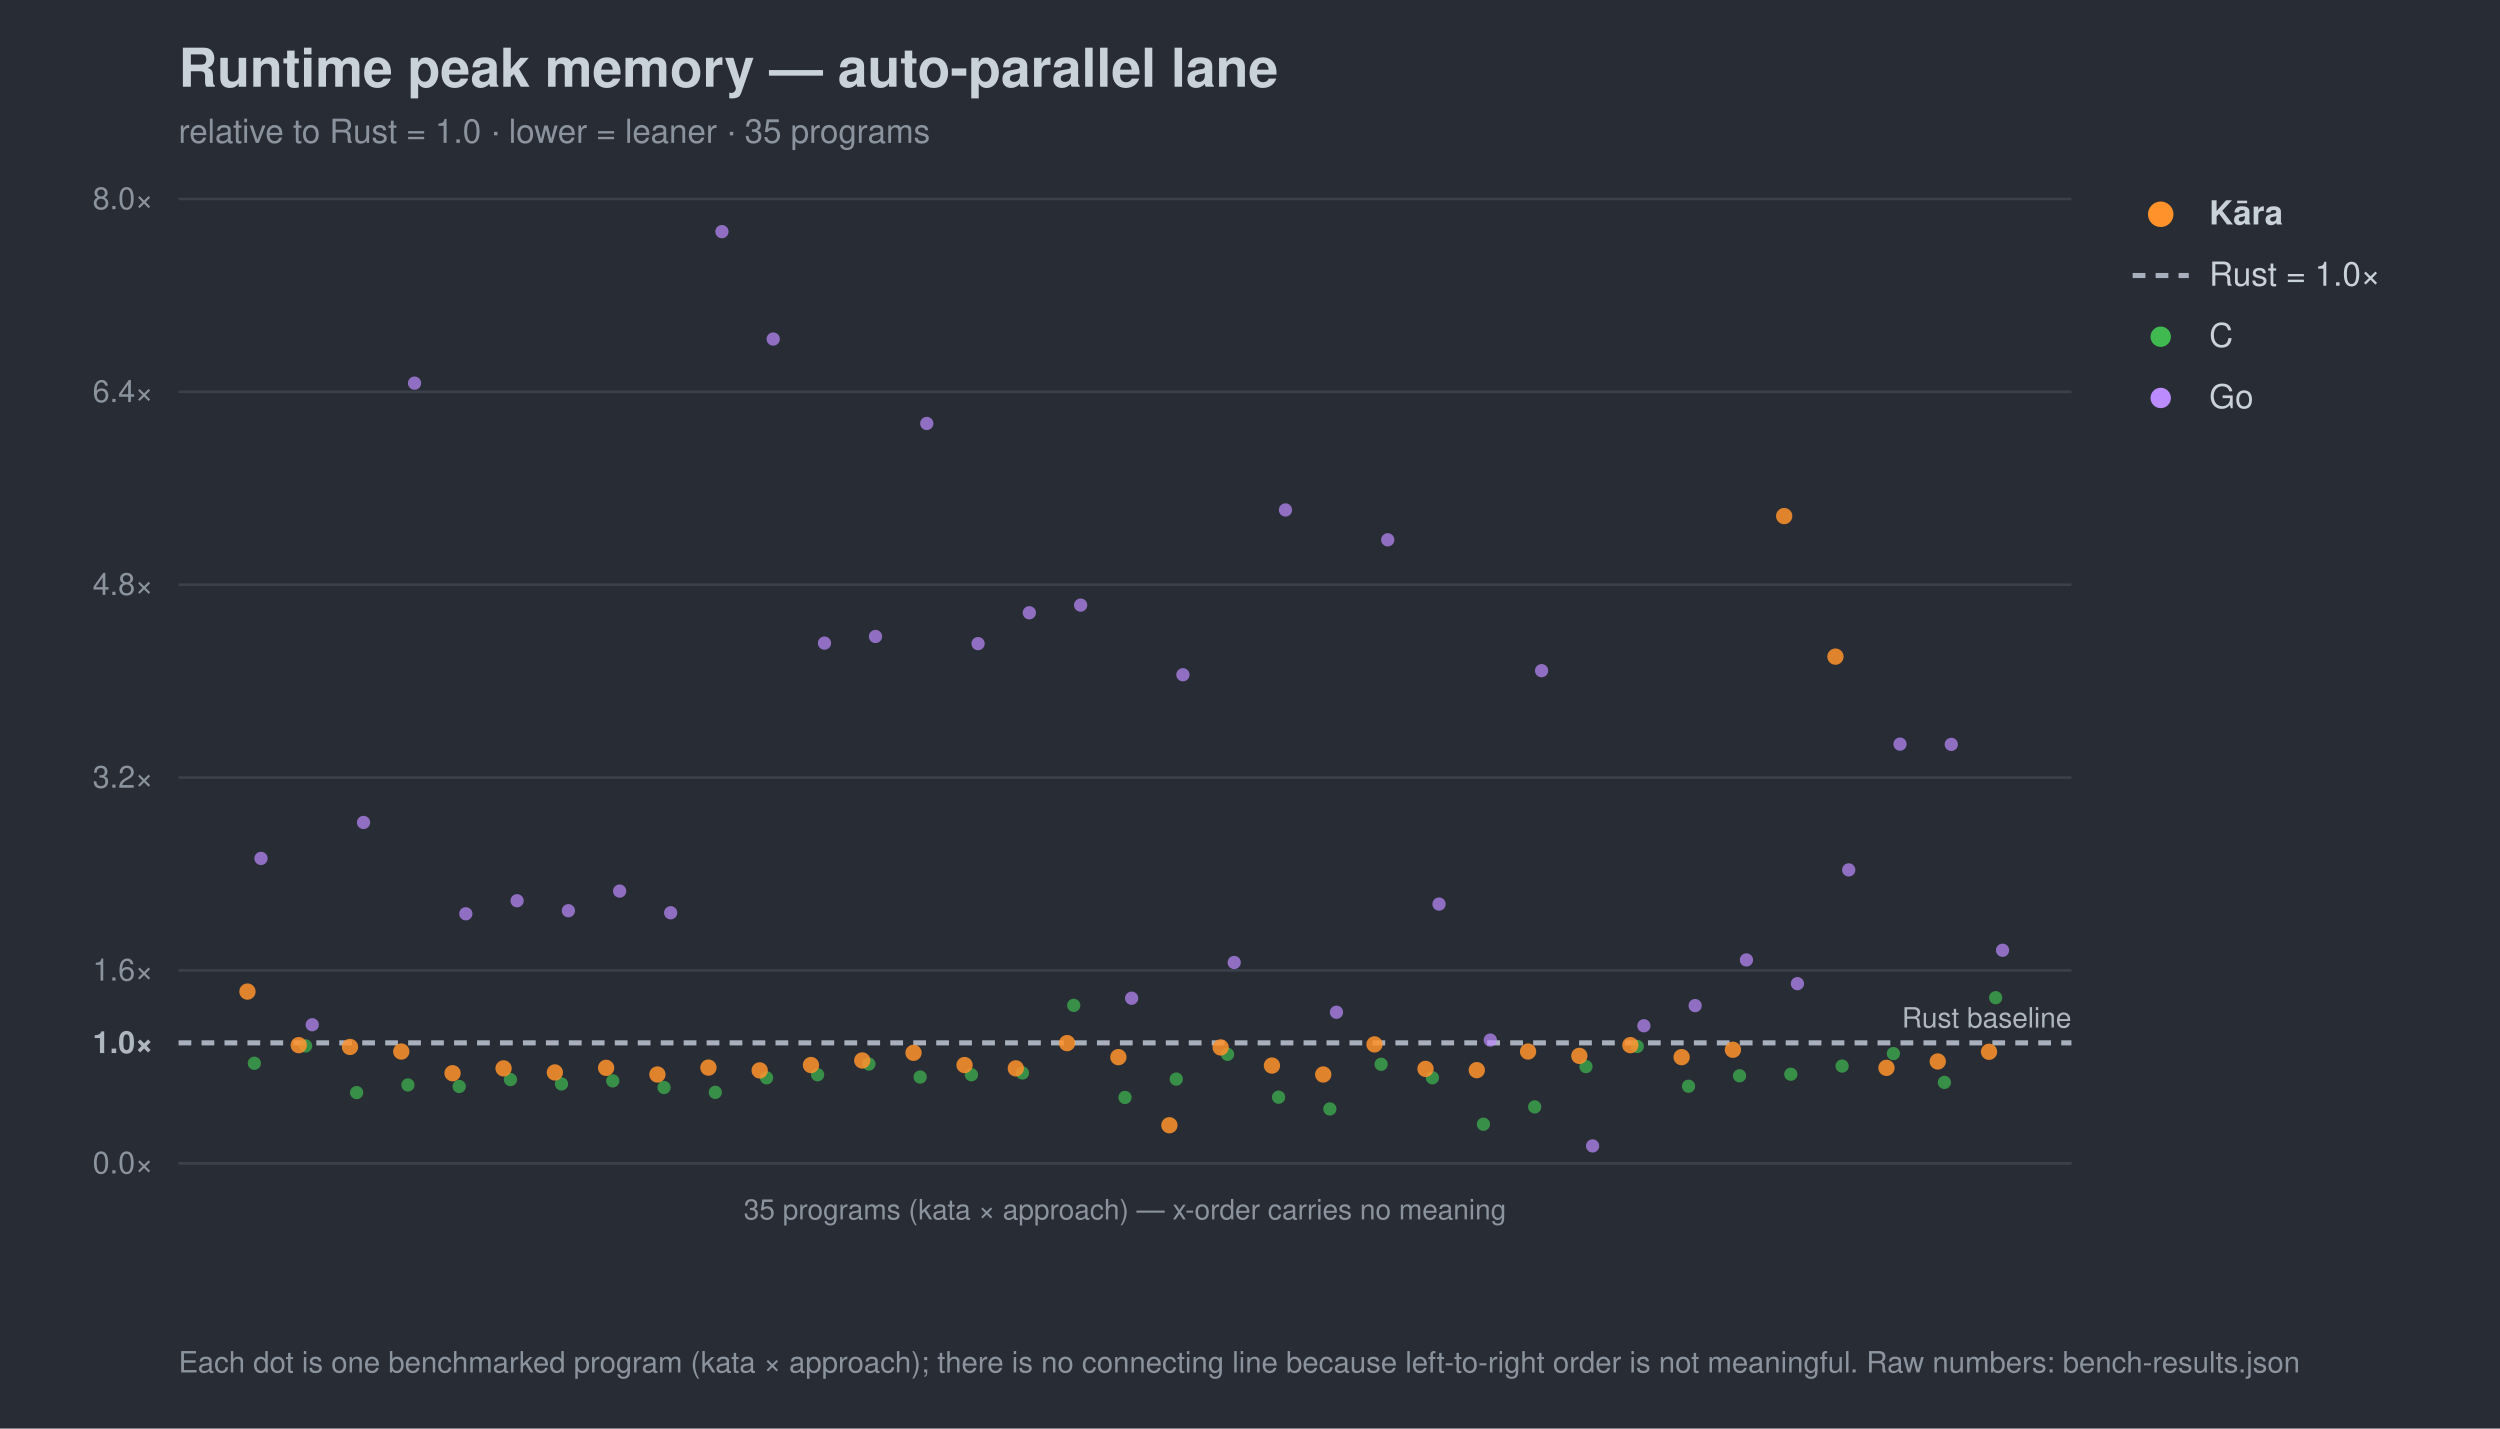
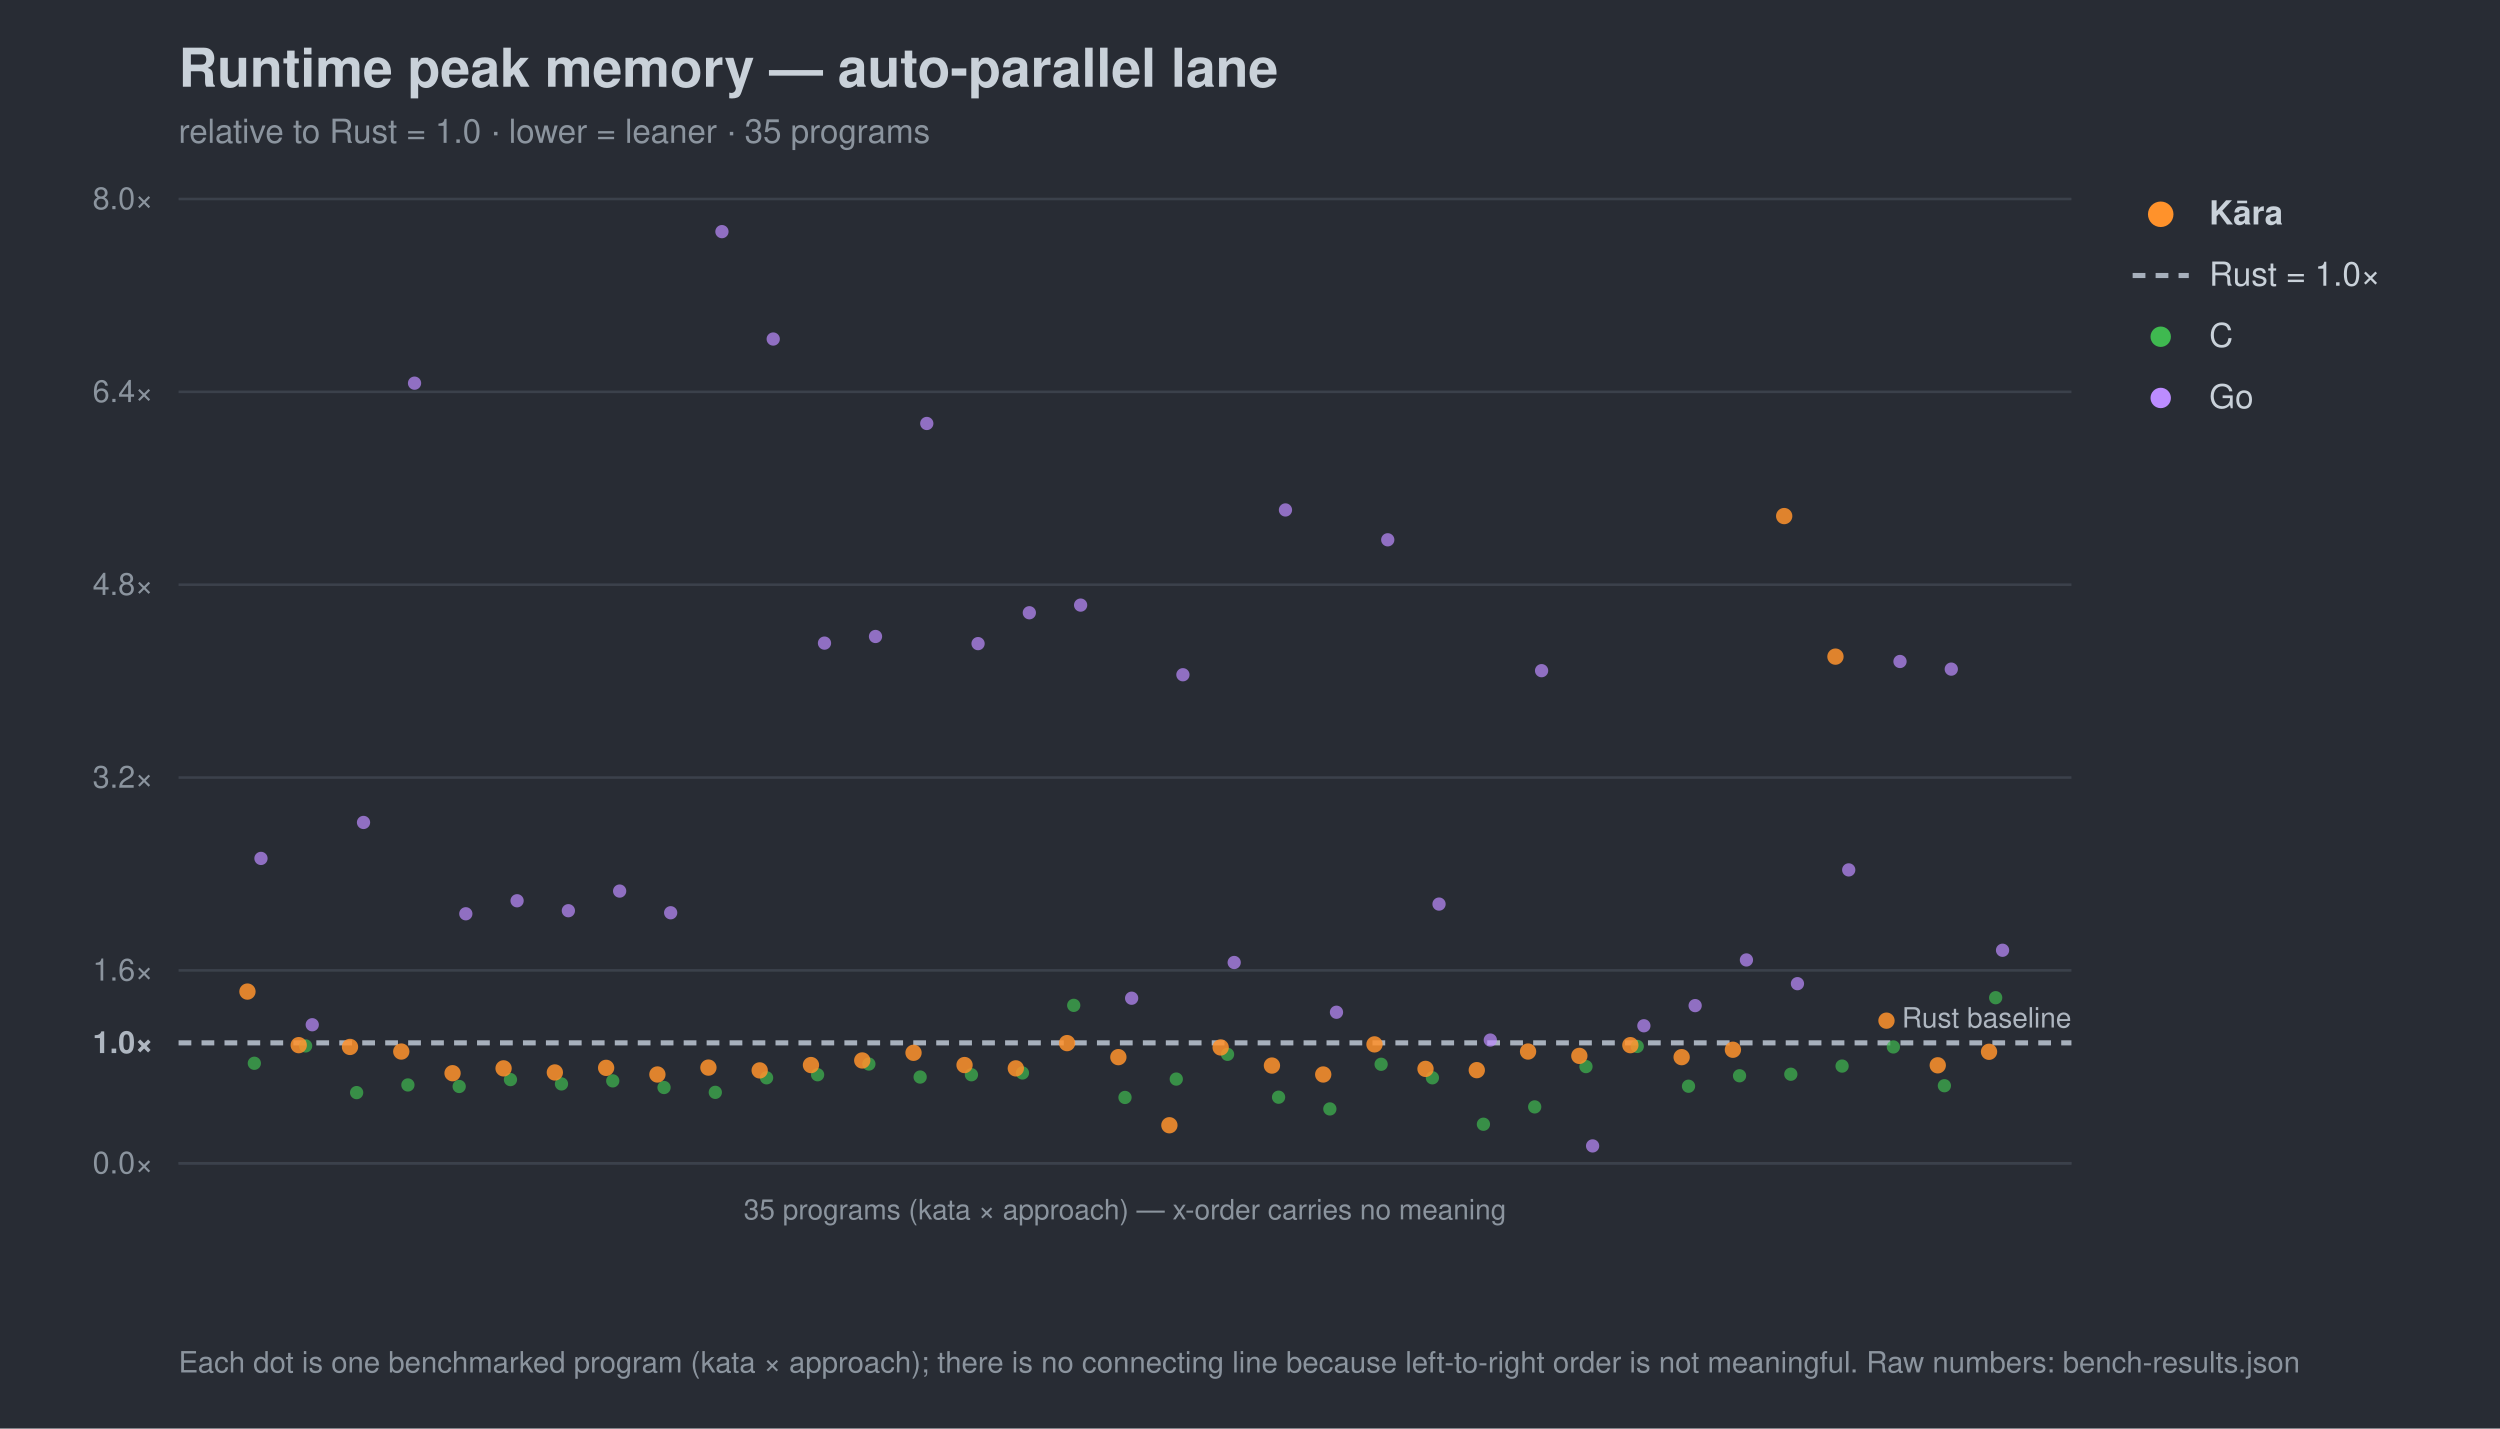
<svg xmlns="http://www.w3.org/2000/svg" width="980" height="560" viewBox="0 0 980 560" font-family="-apple-system,Segoe UI,Helvetica,Arial,sans-serif">
  <rect width="980" height="560" fill="#282c34" />
  <text x="70" y="34" font-size="21" font-weight="700" fill="#c9d1d9">Runtime peak memory — auto-parallel lane</text>
  <text x="70" y="56" font-size="13" fill="#8b949e">relative to Rust = 1.0 · lower = leaner · 35 programs</text>
  <line x1="70" y1="456.0" x2="812" y2="456.0" stroke="#3b414b" stroke-width="1" />
  <text x="60" y="460.0" font-size="12" text-anchor="end" fill="#8b949e">0.0×</text>
  <line x1="70" y1="408.8" x2="812" y2="408.8" stroke="#a7b0bc" stroke-width="2" stroke-dasharray="5 4" />
  <text x="60" y="412.8" font-size="12" text-anchor="end" fill="#aeb6c0" font-weight="700">1.0×</text>
  <line x1="70" y1="380.4" x2="812" y2="380.4" stroke="#3b414b" stroke-width="1" />
  <text x="60" y="384.4" font-size="12" text-anchor="end" fill="#8b949e">1.6×</text>
  <line x1="70" y1="304.8" x2="812" y2="304.8" stroke="#3b414b" stroke-width="1" />
  <text x="60" y="308.8" font-size="12" text-anchor="end" fill="#8b949e">3.2×</text>
  <line x1="70" y1="229.2" x2="812" y2="229.2" stroke="#3b414b" stroke-width="1" />
  <text x="60" y="233.2" font-size="12" text-anchor="end" fill="#8b949e">4.8×</text>
  <line x1="70" y1="153.6" x2="812" y2="153.6" stroke="#3b414b" stroke-width="1" />
  <text x="60" y="157.6" font-size="12" text-anchor="end" fill="#8b949e">6.4×</text>
  <line x1="70" y1="78.0" x2="812" y2="78.0" stroke="#3b414b" stroke-width="1" />
  <text x="60" y="82.0" font-size="12" text-anchor="end" fill="#8b949e">8.0×</text>
  <text x="812" y="402.8" font-size="11" text-anchor="end" fill="#aeb6c0">Rust baseline</text>
  <line x1="70" y1="456" x2="812" y2="456" stroke="#3b414b" />
  <text x="441.0" y="478" font-size="11" text-anchor="middle" fill="#8b949e">35 programs (kata × approach) — x-order carries no meaning</text>
  <circle cx="99.7" cy="416.8" r="2.6" fill="#3fb950" opacity="0.7" />
  <circle cx="119.8" cy="410.0" r="2.6" fill="#3fb950" opacity="0.7" />
  <circle cx="139.8" cy="428.3" r="2.6" fill="#3fb950" opacity="0.7" />
  <circle cx="159.9" cy="425.3" r="2.6" fill="#3fb950" opacity="0.7" />
  <circle cx="180.0" cy="425.9" r="2.6" fill="#3fb950" opacity="0.7" />
  <circle cx="200.1" cy="423.2" r="2.6" fill="#3fb950" opacity="0.7" />
  <circle cx="220.1" cy="424.9" r="2.6" fill="#3fb950" opacity="0.7" />
  <circle cx="240.2" cy="423.7" r="2.6" fill="#3fb950" opacity="0.7" />
  <circle cx="260.3" cy="426.3" r="2.6" fill="#3fb950" opacity="0.7" />
  <circle cx="280.4" cy="428.2" r="2.6" fill="#3fb950" opacity="0.7" />
  <circle cx="300.5" cy="422.5" r="2.6" fill="#3fb950" opacity="0.7" />
  <circle cx="320.5" cy="421.3" r="2.6" fill="#3fb950" opacity="0.7" />
  <circle cx="340.6" cy="417.1" r="2.6" fill="#3fb950" opacity="0.7" />
  <circle cx="360.7" cy="422.2" r="2.6" fill="#3fb950" opacity="0.7" />
  <circle cx="380.8" cy="421.3" r="2.6" fill="#3fb950" opacity="0.7" />
  <circle cx="400.8" cy="420.6" r="2.6" fill="#3fb950" opacity="0.7" />
  <circle cx="420.9" cy="394.1" r="2.6" fill="#3fb950" opacity="0.7" />
  <circle cx="441.0" cy="430.2" r="2.6" fill="#3fb950" opacity="0.7" />
  <circle cx="461.1" cy="423.0" r="2.6" fill="#3fb950" opacity="0.7" />
  <circle cx="481.2" cy="413.3" r="2.6" fill="#3fb950" opacity="0.7" />
  <circle cx="501.2" cy="430.1" r="2.6" fill="#3fb950" opacity="0.7" />
  <circle cx="521.3" cy="434.7" r="2.6" fill="#3fb950" opacity="0.7" />
  <circle cx="541.4" cy="417.2" r="2.6" fill="#3fb950" opacity="0.7" />
  <circle cx="561.5" cy="422.5" r="2.6" fill="#3fb950" opacity="0.7" />
  <circle cx="581.5" cy="440.7" r="2.6" fill="#3fb950" opacity="0.7" />
  <circle cx="601.6" cy="433.9" r="2.6" fill="#3fb950" opacity="0.7" />
  <circle cx="621.7" cy="418.1" r="2.6" fill="#3fb950" opacity="0.7" />
  <circle cx="641.8" cy="410.2" r="2.6" fill="#3fb950" opacity="0.7" />
  <circle cx="661.9" cy="425.8" r="2.6" fill="#3fb950" opacity="0.7" />
  <circle cx="681.9" cy="421.7" r="2.6" fill="#3fb950" opacity="0.7" />
  <circle cx="702.0" cy="421.1" r="2.6" fill="#3fb950" opacity="0.7" />
  <circle cx="722.1" cy="417.9" r="2.6" fill="#3fb950" opacity="0.7" />
-   <circle cx="742.2" cy="413.0" r="2.6" fill="#3fb950" opacity="0.7" />
-   <circle cx="762.2" cy="424.3" r="2.6" fill="#3fb950" opacity="0.7" />
+   <circle cx="742.2" cy="410.4" r="2.6" fill="#3fb950" opacity="0.7" />
+   <circle cx="762.2" cy="425.6" r="2.6" fill="#3fb950" opacity="0.7" />
  <circle cx="782.3" cy="391.1" r="2.6" fill="#3fb950" opacity="0.7" />
  <circle cx="102.3" cy="336.5" r="2.6" fill="#bc8cff" opacity="0.7" />
  <circle cx="122.4" cy="401.7" r="2.6" fill="#bc8cff" opacity="0.7" />
  <circle cx="142.5" cy="322.4" r="2.6" fill="#bc8cff" opacity="0.7" />
  <circle cx="162.5" cy="150.2" r="2.6" fill="#bc8cff" opacity="0.7" />
  <circle cx="182.6" cy="358.2" r="2.6" fill="#bc8cff" opacity="0.7" />
  <circle cx="202.7" cy="353.1" r="2.6" fill="#bc8cff" opacity="0.7" />
  <circle cx="222.8" cy="357.0" r="2.6" fill="#bc8cff" opacity="0.7" />
  <circle cx="242.9" cy="349.3" r="2.6" fill="#bc8cff" opacity="0.7" />
  <circle cx="262.9" cy="357.8" r="2.6" fill="#bc8cff" opacity="0.7" />
  <circle cx="283.0" cy="90.8" r="2.6" fill="#bc8cff" opacity="0.7" />
  <circle cx="303.1" cy="132.9" r="2.6" fill="#bc8cff" opacity="0.7" />
  <circle cx="323.2" cy="252.1" r="2.6" fill="#bc8cff" opacity="0.7" />
  <circle cx="343.2" cy="249.5" r="2.6" fill="#bc8cff" opacity="0.7" />
  <circle cx="363.3" cy="166.0" r="2.6" fill="#bc8cff" opacity="0.7" />
  <circle cx="383.4" cy="252.3" r="2.6" fill="#bc8cff" opacity="0.7" />
  <circle cx="403.5" cy="240.2" r="2.6" fill="#bc8cff" opacity="0.7" />
  <circle cx="423.6" cy="237.2" r="2.6" fill="#bc8cff" opacity="0.7" />
  <circle cx="443.6" cy="391.3" r="2.6" fill="#bc8cff" opacity="0.7" />
  <circle cx="463.7" cy="264.5" r="2.6" fill="#bc8cff" opacity="0.7" />
  <circle cx="483.8" cy="377.3" r="2.6" fill="#bc8cff" opacity="0.7" />
  <circle cx="503.9" cy="199.9" r="2.6" fill="#bc8cff" opacity="0.7" />
  <circle cx="523.9" cy="396.8" r="2.6" fill="#bc8cff" opacity="0.7" />
  <circle cx="544.0" cy="211.6" r="2.6" fill="#bc8cff" opacity="0.7" />
  <circle cx="564.1" cy="354.4" r="2.6" fill="#bc8cff" opacity="0.7" />
  <circle cx="584.2" cy="407.7" r="2.6" fill="#bc8cff" opacity="0.7" />
  <circle cx="604.3" cy="262.9" r="2.6" fill="#bc8cff" opacity="0.7" />
  <circle cx="624.3" cy="449.2" r="2.6" fill="#bc8cff" opacity="0.7" />
  <circle cx="644.4" cy="402.1" r="2.6" fill="#bc8cff" opacity="0.7" />
  <circle cx="664.5" cy="394.2" r="2.6" fill="#bc8cff" opacity="0.7" />
  <circle cx="684.6" cy="376.3" r="2.6" fill="#bc8cff" opacity="0.7" />
  <circle cx="704.6" cy="385.6" r="2.6" fill="#bc8cff" opacity="0.7" />
  <circle cx="724.7" cy="341.0" r="2.6" fill="#bc8cff" opacity="0.7" />
-   <circle cx="744.8" cy="291.7" r="2.6" fill="#bc8cff" opacity="0.7" />
-   <circle cx="764.9" cy="291.8" r="2.6" fill="#bc8cff" opacity="0.7" />
+   <circle cx="744.8" cy="259.3" r="2.6" fill="#bc8cff" opacity="0.7" />
+   <circle cx="764.9" cy="262.3" r="2.6" fill="#bc8cff" opacity="0.7" />
  <circle cx="785.0" cy="372.5" r="2.6" fill="#bc8cff" opacity="0.7" />
  <circle cx="97.0" cy="388.7" r="3.2" fill="#ff922b" opacity="0.85" />
  <circle cx="117.1" cy="409.7" r="3.2" fill="#ff922b" opacity="0.85" />
  <circle cx="137.2" cy="410.4" r="3.2" fill="#ff922b" opacity="0.85" />
  <circle cx="157.3" cy="412.2" r="3.2" fill="#ff922b" opacity="0.85" />
  <circle cx="177.4" cy="420.7" r="3.2" fill="#ff922b" opacity="0.85" />
  <circle cx="197.4" cy="418.8" r="3.2" fill="#ff922b" opacity="0.85" />
  <circle cx="217.5" cy="420.4" r="3.2" fill="#ff922b" opacity="0.85" />
  <circle cx="237.6" cy="418.6" r="3.2" fill="#ff922b" opacity="0.85" />
  <circle cx="257.7" cy="421.2" r="3.2" fill="#ff922b" opacity="0.85" />
  <circle cx="277.7" cy="418.5" r="3.2" fill="#ff922b" opacity="0.85" />
  <circle cx="297.8" cy="419.6" r="3.2" fill="#ff922b" opacity="0.85" />
  <circle cx="317.9" cy="417.5" r="3.2" fill="#ff922b" opacity="0.85" />
  <circle cx="338.0" cy="415.7" r="3.2" fill="#ff922b" opacity="0.85" />
  <circle cx="358.1" cy="412.7" r="3.2" fill="#ff922b" opacity="0.85" />
  <circle cx="378.1" cy="417.5" r="3.2" fill="#ff922b" opacity="0.85" />
  <circle cx="398.2" cy="418.8" r="3.2" fill="#ff922b" opacity="0.85" />
  <circle cx="418.3" cy="408.9" r="3.2" fill="#ff922b" opacity="0.85" />
  <circle cx="438.4" cy="414.4" r="3.2" fill="#ff922b" opacity="0.85" />
  <circle cx="458.4" cy="441.1" r="3.2" fill="#ff922b" opacity="0.85" />
  <circle cx="478.5" cy="410.6" r="3.2" fill="#ff922b" opacity="0.85" />
  <circle cx="498.6" cy="417.7" r="3.2" fill="#ff922b" opacity="0.85" />
  <circle cx="518.7" cy="421.2" r="3.2" fill="#ff922b" opacity="0.85" />
  <circle cx="538.8" cy="409.4" r="3.2" fill="#ff922b" opacity="0.85" />
  <circle cx="558.8" cy="419.0" r="3.2" fill="#ff922b" opacity="0.85" />
  <circle cx="578.9" cy="419.5" r="3.2" fill="#ff922b" opacity="0.85" />
  <circle cx="599.0" cy="412.2" r="3.2" fill="#ff922b" opacity="0.85" />
  <circle cx="619.1" cy="413.9" r="3.2" fill="#ff922b" opacity="0.85" />
  <circle cx="639.1" cy="409.7" r="3.2" fill="#ff922b" opacity="0.85" />
  <circle cx="659.2" cy="414.4" r="3.2" fill="#ff922b" opacity="0.85" />
  <circle cx="679.3" cy="411.5" r="3.2" fill="#ff922b" opacity="0.85" />
  <circle cx="699.4" cy="202.3" r="3.2" fill="#ff922b" opacity="0.85" />
  <circle cx="719.5" cy="257.4" r="3.2" fill="#ff922b" opacity="0.85" />
-   <circle cx="739.5" cy="418.6" r="3.2" fill="#ff922b" opacity="0.85" />
-   <circle cx="759.6" cy="416.1" r="3.2" fill="#ff922b" opacity="0.85" />
+   <circle cx="739.5" cy="400.1" r="3.2" fill="#ff922b" opacity="0.85" />
+   <circle cx="759.6" cy="417.6" r="3.2" fill="#ff922b" opacity="0.85" />
  <circle cx="779.7" cy="412.3" r="3.2" fill="#ff922b" opacity="0.85" />
  <circle cx="847" cy="84" r="5" fill="#ff922b" />
  <text x="866" y="88" font-size="13" fill="#c9d1d9" font-weight="700">Kāra</text>
  <line x1="836" y1="108" x2="858" y2="108" stroke="#a7b0bc" stroke-width="2" stroke-dasharray="5 4" />
  <text x="866" y="112" font-size="13" fill="#c9d1d9" font-weight="400">Rust = 1.0×</text>
  <circle cx="847" cy="132" r="4" fill="#3fb950" />
  <text x="866" y="136" font-size="13" fill="#c9d1d9" font-weight="400">C</text>
  <circle cx="847" cy="156" r="4" fill="#bc8cff" />
  <text x="866" y="160" font-size="13" fill="#c9d1d9" font-weight="400">Go</text>
  <text x="70" y="538" font-size="11.5" fill="#8b949e">Each dot is one benchmarked program (kata × approach); there is no connecting line because left-to-right order is not meaningful. Raw numbers: bench-results.json</text>
</svg>
